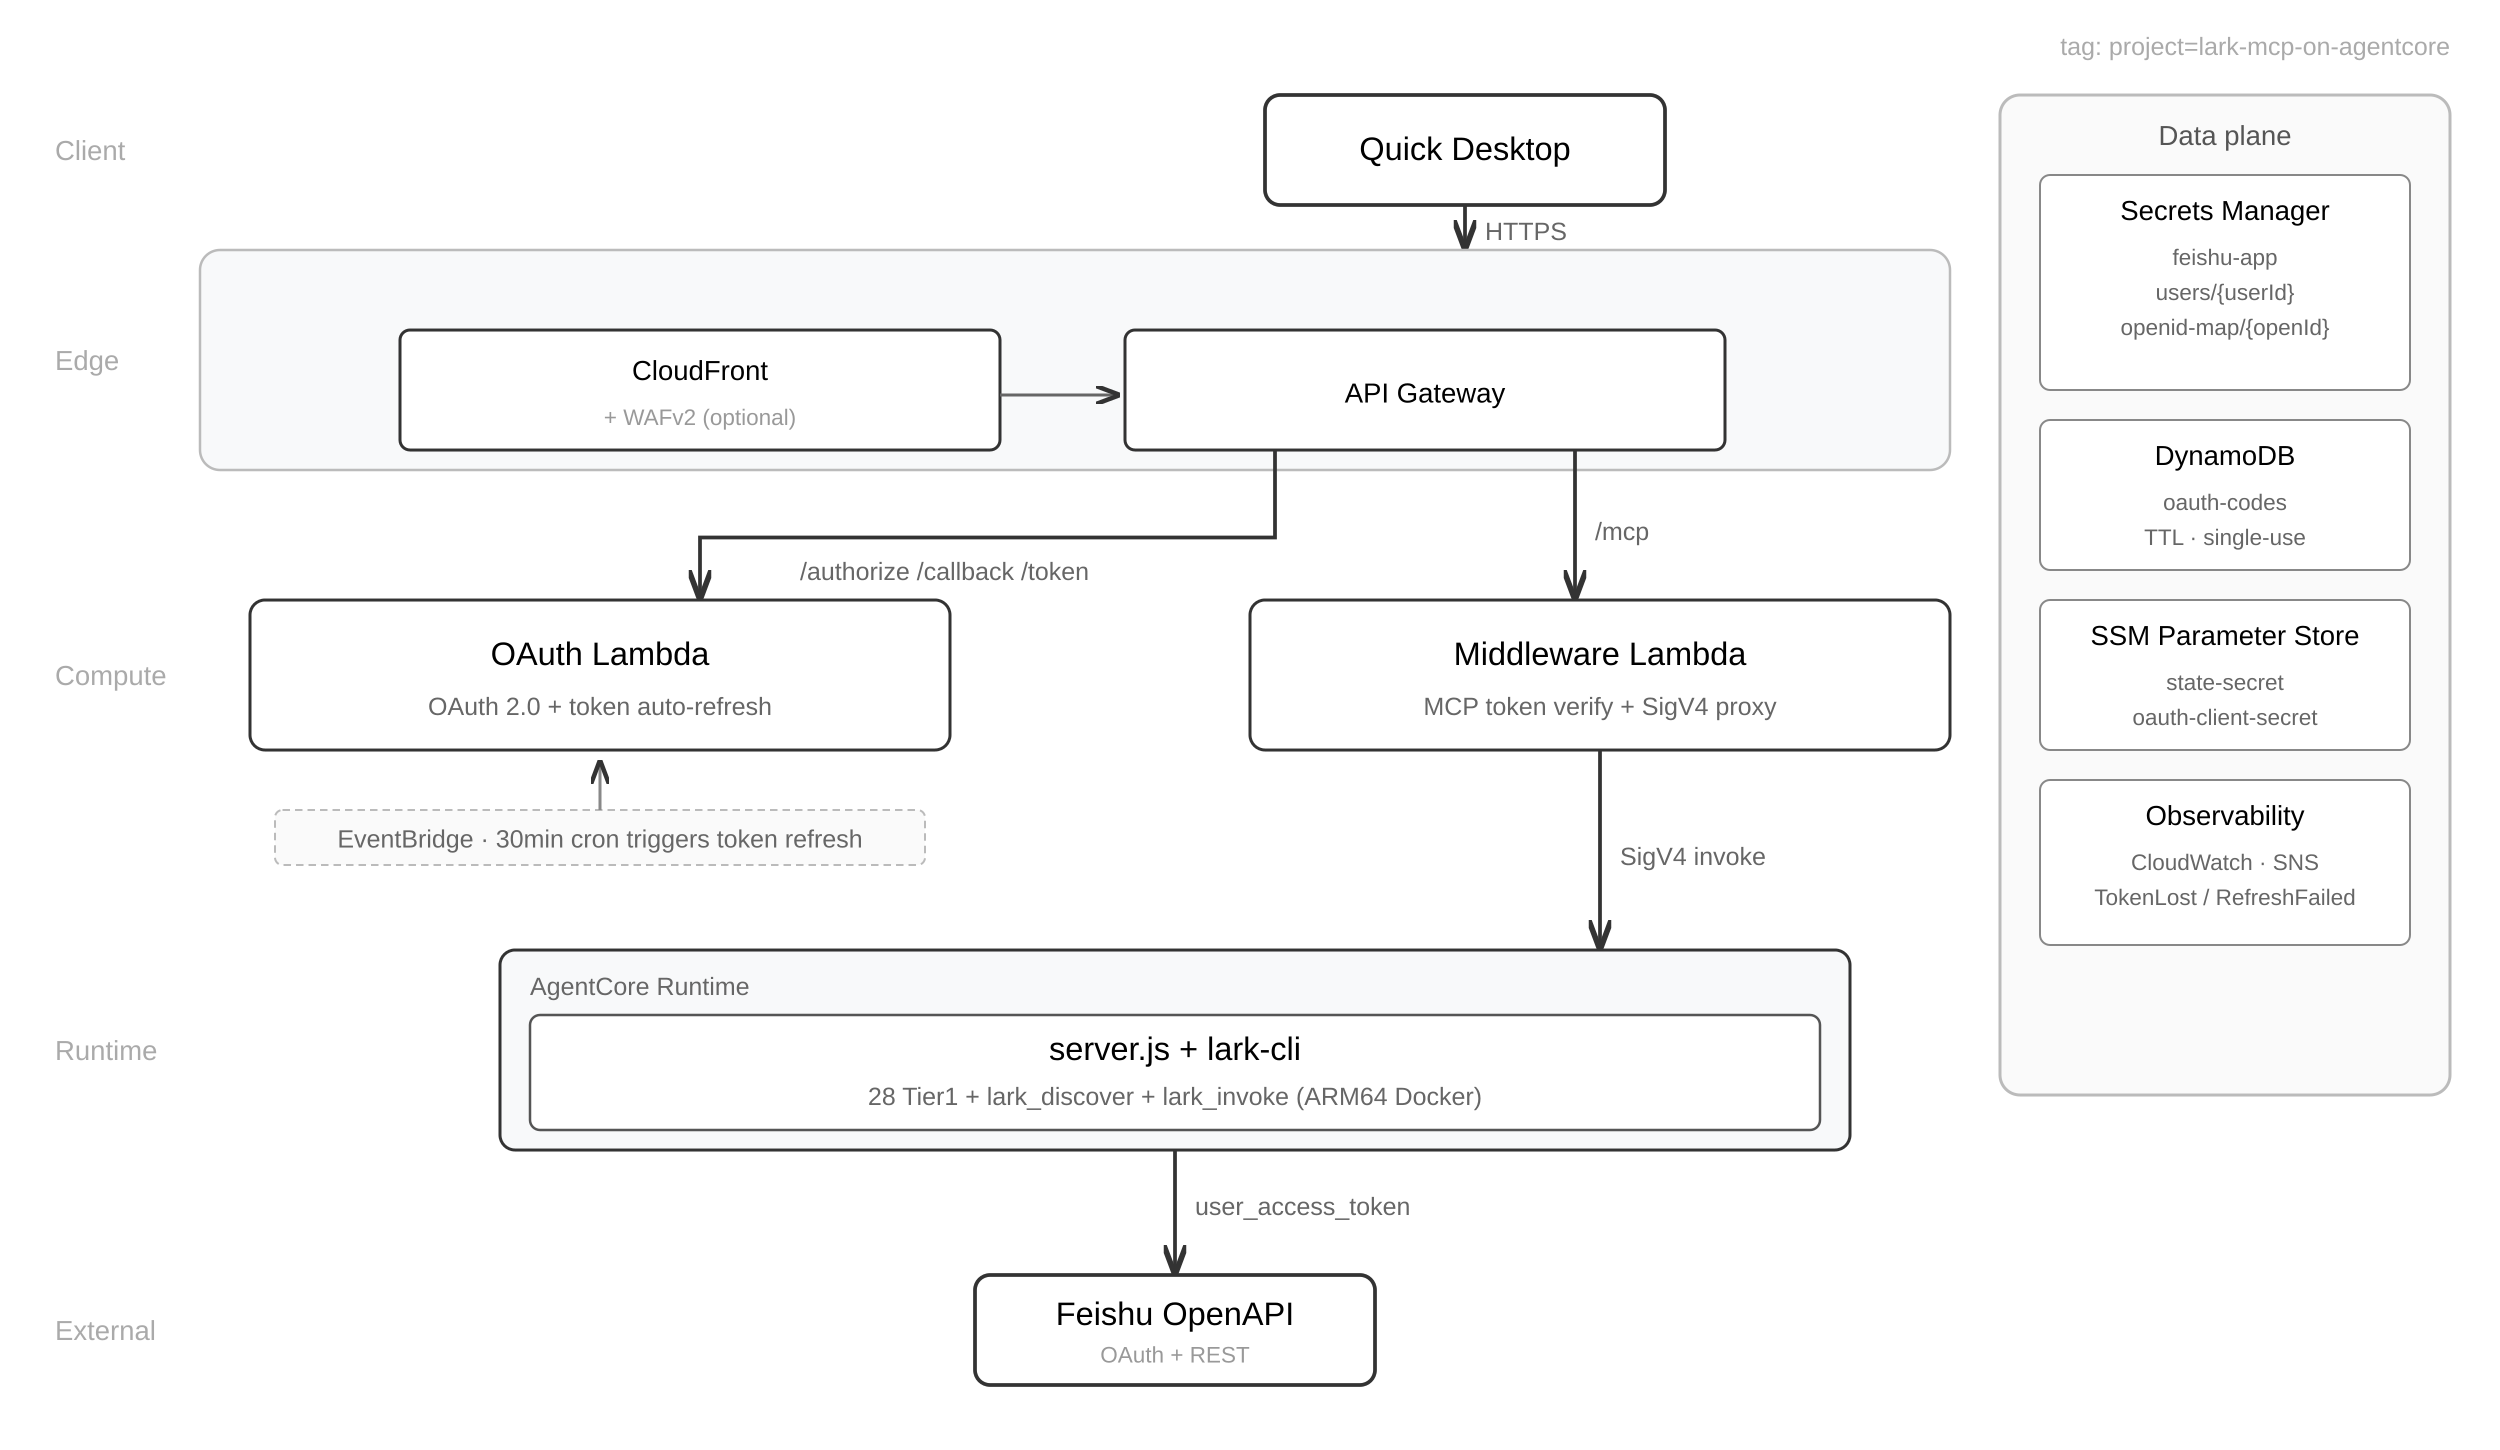
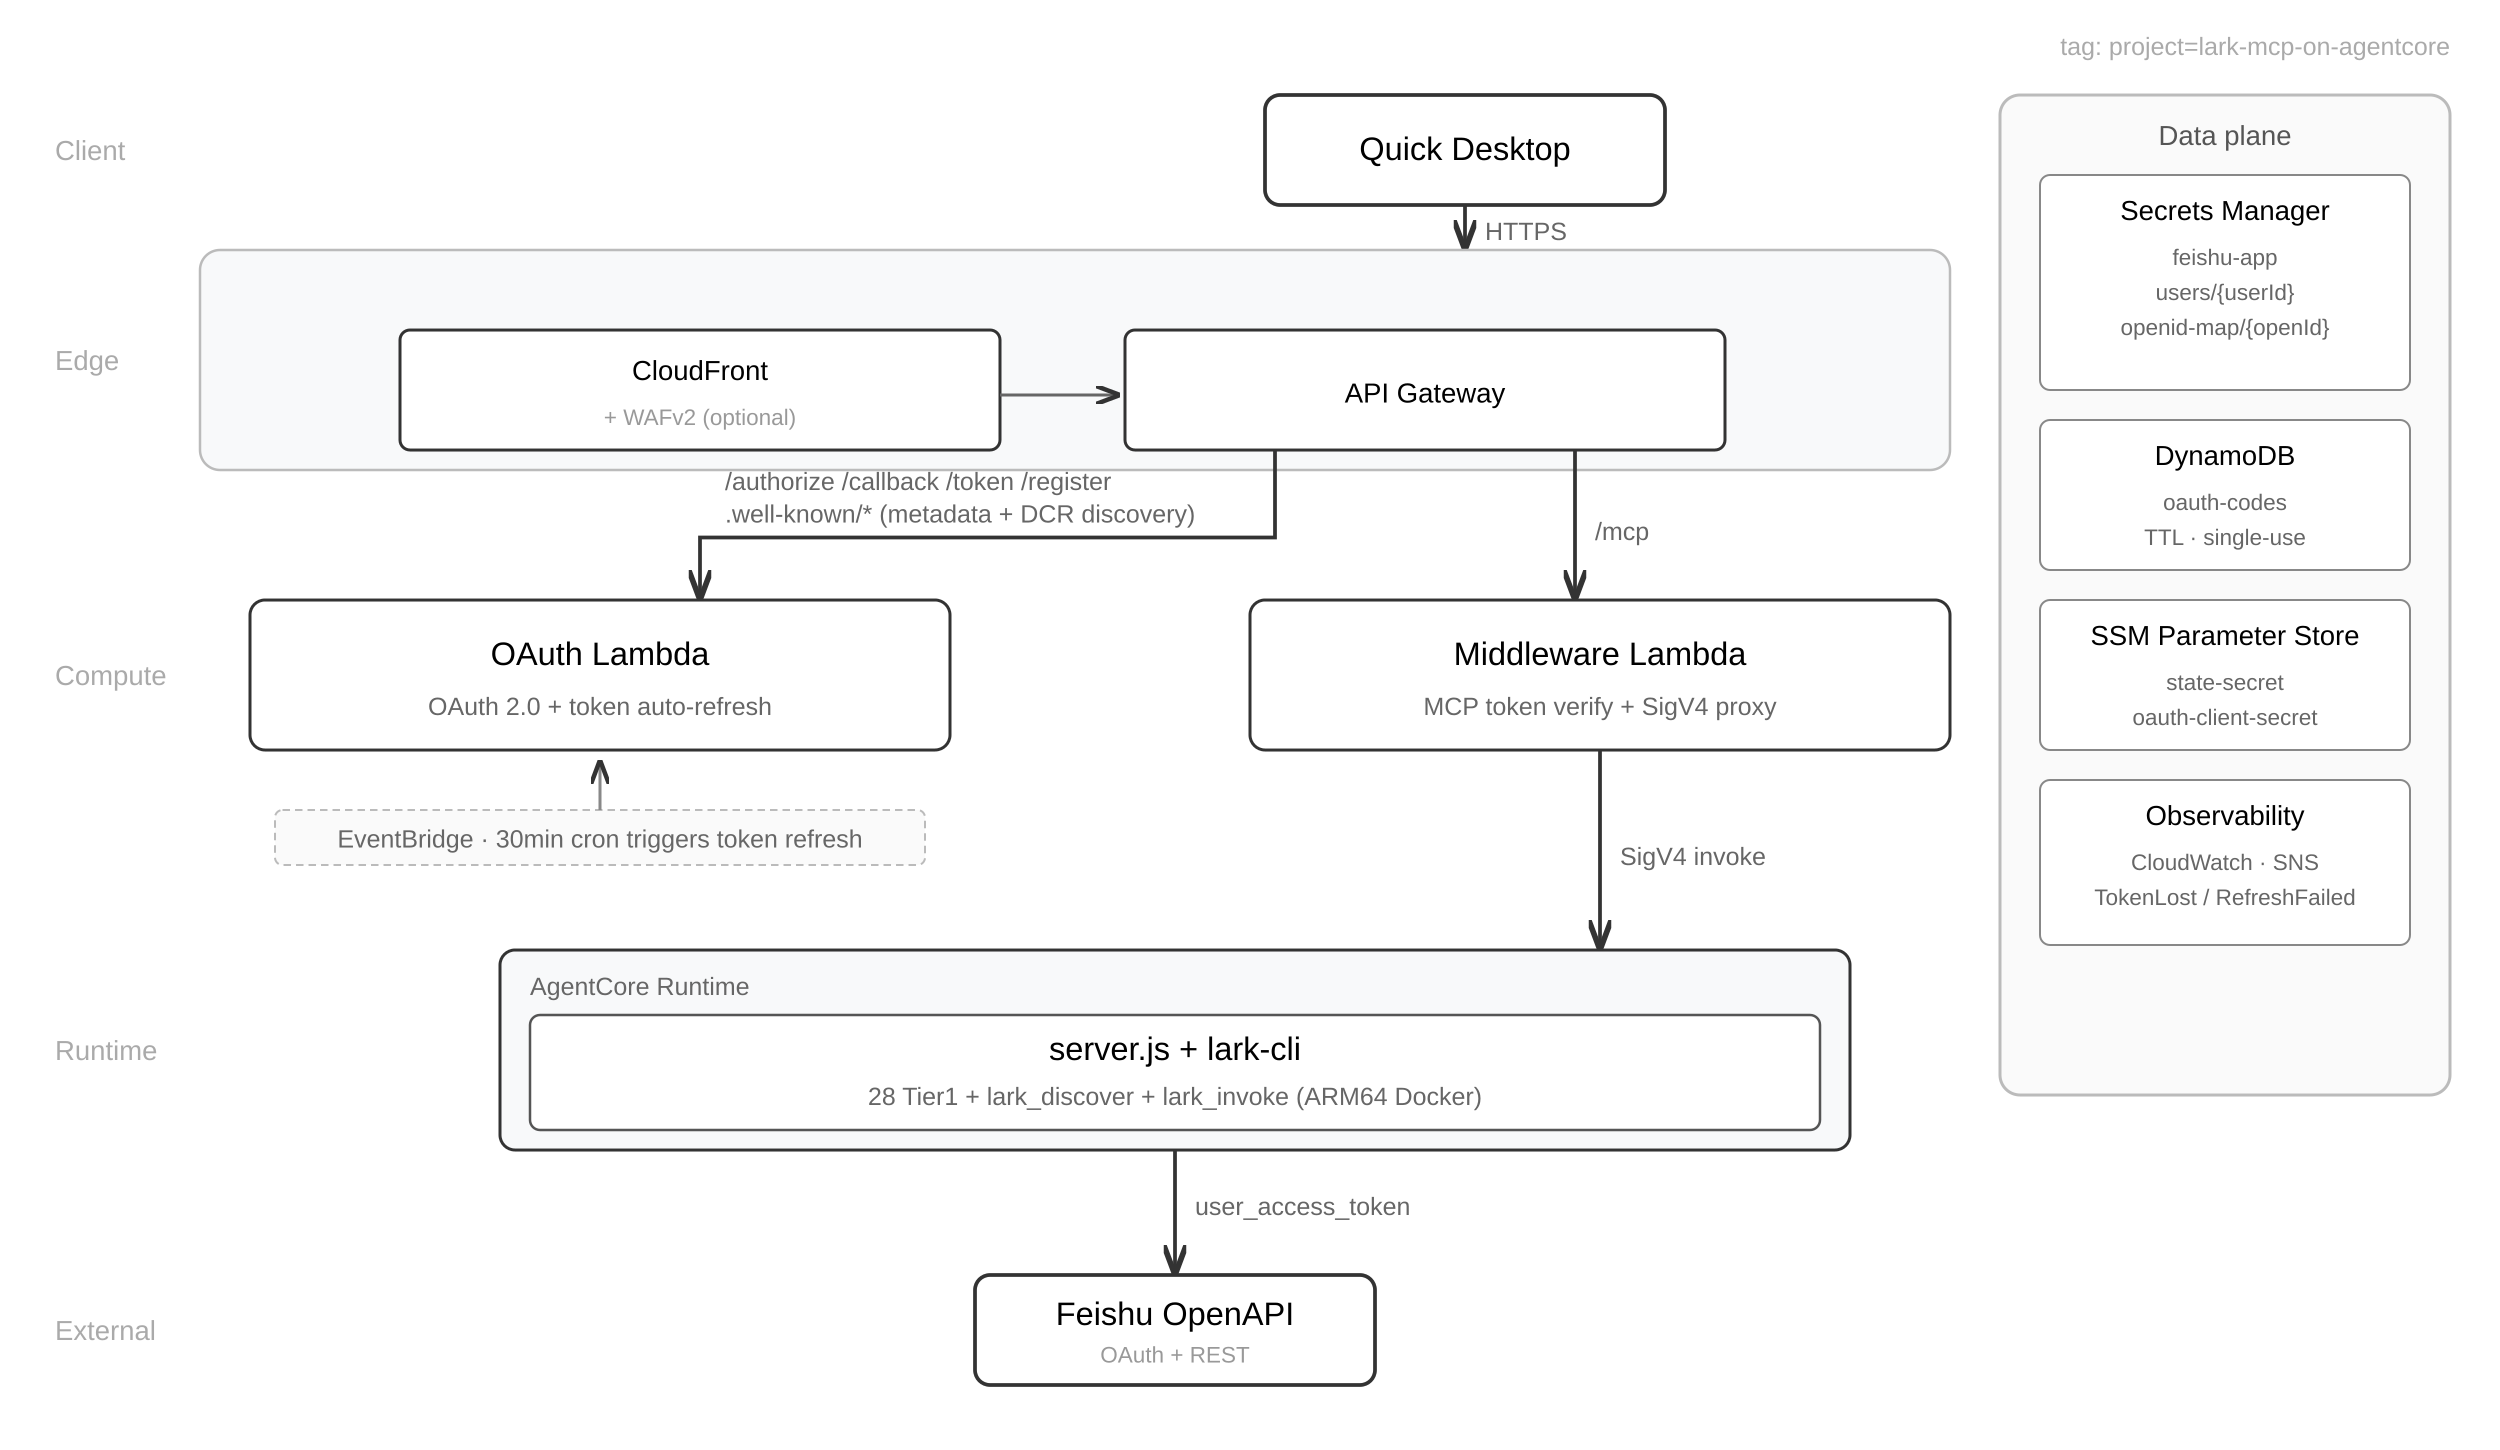
<svg xmlns="http://www.w3.org/2000/svg" viewBox="0 0 1000 580" font-family="-apple-system, BlinkMacSystemFont, 'PingFang SC', 'Hiragino Sans GB', 'Microsoft YaHei', 'Segoe UI', Arial, sans-serif" font-size="12">
  <defs>
    <marker id="arr" markerWidth="8" markerHeight="6" refX="8" refY="3" orient="auto">
      <path d="M0,0 L8,3 L0,6" fill="none" stroke="#333" stroke-width="1.5" />
    </marker>
  </defs>
  <rect width="1000" height="580" fill="#fff" />
  <text x="980" y="22" text-anchor="end" fill="#aaa" font-size="10">tag: project=lark-mcp-on-agentcore</text>
  <text x="22" y="64" fill="#aaa" font-size="11">Client</text>
  <text x="22" y="148" fill="#aaa" font-size="11">Edge</text>
  <text x="22" y="274" fill="#aaa" font-size="11">Compute</text>
  <text x="22" y="424" fill="#aaa" font-size="11">Runtime</text>
  <text x="22" y="536" fill="#aaa" font-size="11">External</text>
  <rect x="800" y="38" width="180" height="400" rx="8" fill="#fafafa" stroke="#bbb" stroke-width="1.2" />
  <text x="890" y="58" text-anchor="middle" font-size="11" font-weight="500" fill="#555">Data plane</text>
  <rect x="816" y="70" width="148" height="86" rx="4" fill="#fff" stroke="#888" stroke-width="0.8" />
  <text x="890" y="88" text-anchor="middle" font-size="11" font-weight="500">Secrets Manager</text>
  <text x="890" y="106" text-anchor="middle" font-size="9" fill="#666">feishu-app</text>
  <text x="890" y="120" text-anchor="middle" font-size="9" fill="#666">users/{userId}</text>
  <text x="890" y="134" text-anchor="middle" font-size="9" fill="#666">openid-map/{openId}</text>
  <rect x="816" y="168" width="148" height="60" rx="4" fill="#fff" stroke="#888" stroke-width="0.8" />
  <text x="890" y="186" text-anchor="middle" font-size="11" font-weight="500">DynamoDB</text>
  <text x="890" y="204" text-anchor="middle" font-size="9" fill="#666">oauth-codes</text>
  <text x="890" y="218" text-anchor="middle" font-size="9" fill="#666">TTL · single-use</text>
  <rect x="816" y="240" width="148" height="60" rx="4" fill="#fff" stroke="#888" stroke-width="0.8" />
  <text x="890" y="258" text-anchor="middle" font-size="11" font-weight="500">SSM Parameter Store</text>
  <text x="890" y="276" text-anchor="middle" font-size="9" fill="#666">state-secret</text>
  <text x="890" y="290" text-anchor="middle" font-size="9" fill="#666">oauth-client-secret</text>
  <rect x="816" y="312" width="148" height="66" rx="4" fill="#fff" stroke="#888" stroke-width="0.8" />
  <text x="890" y="330" text-anchor="middle" font-size="11" font-weight="500">Observability</text>
  <text x="890" y="348" text-anchor="middle" font-size="9" fill="#666">CloudWatch · SNS</text>
  <text x="890" y="362" text-anchor="middle" font-size="9" fill="#666">TokenLost / RefreshFailed</text>
  <rect x="506" y="38" width="160" height="44" rx="6" fill="#fff" stroke="#333" stroke-width="1.5" />
  <text x="586" y="64" text-anchor="middle" font-size="13" font-weight="500">Quick Desktop</text>
  <line x1="586" y1="82" x2="586" y2="100" stroke="#333" stroke-width="1.5" marker-end="url(#arr)" />
  <text x="594" y="96" fill="#666" font-size="10">HTTPS</text>
  <rect x="80" y="100" width="700" height="88" rx="8" fill="#f8f9fa" stroke="#bbb" stroke-width="1" />
  <rect x="160" y="132" width="240" height="48" rx="4" fill="#fff" stroke="#333" stroke-width="1.2" />
  <text x="280" y="152" text-anchor="middle" font-size="11" font-weight="500">CloudFront</text>
  <text x="280" y="170" text-anchor="middle" font-size="9" fill="#999" font-weight="400">+ WAFv2 (optional)</text>
  <line x1="400" y1="158" x2="448" y2="158" stroke="#666" stroke-width="1.2" marker-end="url(#arr)" />
  <rect x="450" y="132" width="240" height="48" rx="4" fill="#fff" stroke="#333" stroke-width="1.2" />
  <text x="570" y="161" text-anchor="middle" font-size="11" font-weight="500">API Gateway</text>
  <path d="M 510 180 L 510 215 L 280 215 L 280 240" stroke="#333" stroke-width="1.5" fill="none" marker-end="url(#arr)" />
-   <text x="320" y="232" fill="#666" font-size="10">/authorize /callback /token</text>
+   <text x="290" y="196" fill="#666" font-size="10">/authorize /callback /token /register</text>
+   <text x="290" y="209" fill="#666" font-size="10">.well-known/* (metadata + DCR discovery)</text>
  <line x1="630" y1="180" x2="630" y2="240" stroke="#333" stroke-width="1.5" marker-end="url(#arr)" />
  <text x="638" y="216" fill="#666" font-size="10">/mcp</text>
  <rect x="100" y="240" width="280" height="60" rx="6" fill="#fff" stroke="#333" stroke-width="1.2" />
  <text x="240" y="266" text-anchor="middle" font-size="13" font-weight="500">OAuth Lambda</text>
  <text x="240" y="286" text-anchor="middle" font-size="10" fill="#666">OAuth 2.0 + token auto-refresh</text>
  <rect x="110" y="324" width="260" height="22" rx="3" fill="#fafafa" stroke="#bbb" stroke-width="0.8" stroke-dasharray="3,2" />
  <text x="240" y="339" text-anchor="middle" font-size="10" fill="#666">EventBridge · 30min cron triggers token refresh</text>
  <line x1="240" y1="324" x2="240" y2="304" stroke="#888" stroke-width="1.2" marker-end="url(#arr)" />
  <rect x="500" y="240" width="280" height="60" rx="6" fill="#fff" stroke="#333" stroke-width="1.2" />
  <text x="640" y="266" text-anchor="middle" font-size="13" font-weight="500">Middleware Lambda</text>
  <text x="640" y="286" text-anchor="middle" font-size="10" fill="#666">MCP token verify + SigV4 proxy</text>
  <line x1="640" y1="300" x2="640" y2="380" stroke="#333" stroke-width="1.5" marker-end="url(#arr)" />
  <text x="648" y="346" fill="#666" font-size="10">SigV4 invoke</text>
  <rect x="200" y="380" width="540" height="80" rx="6" fill="#f8f9fa" stroke="#333" stroke-width="1.2" />
  <text x="212" y="398" fill="#666" font-size="10">AgentCore Runtime</text>
  <rect x="212" y="406" width="516" height="46" rx="4" fill="#fff" stroke="#555" stroke-width="1" />
  <text x="470" y="424" text-anchor="middle" font-size="13" font-weight="500">server.js + lark-cli</text>
  <text x="470" y="442" text-anchor="middle" font-size="10" fill="#666">28 Tier1 + lark_discover + lark_invoke (ARM64 Docker)</text>
  <line x1="470" y1="460" x2="470" y2="510" stroke="#333" stroke-width="1.5" marker-end="url(#arr)" />
  <text x="478" y="486" fill="#666" font-size="10">user_access_token</text>
  <rect x="390" y="510" width="160" height="44" rx="6" fill="#fff" stroke="#333" stroke-width="1.5" />
  <text x="470" y="530" text-anchor="middle" font-size="13" font-weight="500">Feishu OpenAPI</text>
  <text x="470" y="545" text-anchor="middle" font-size="9" fill="#999">OAuth + REST</text>
</svg>
